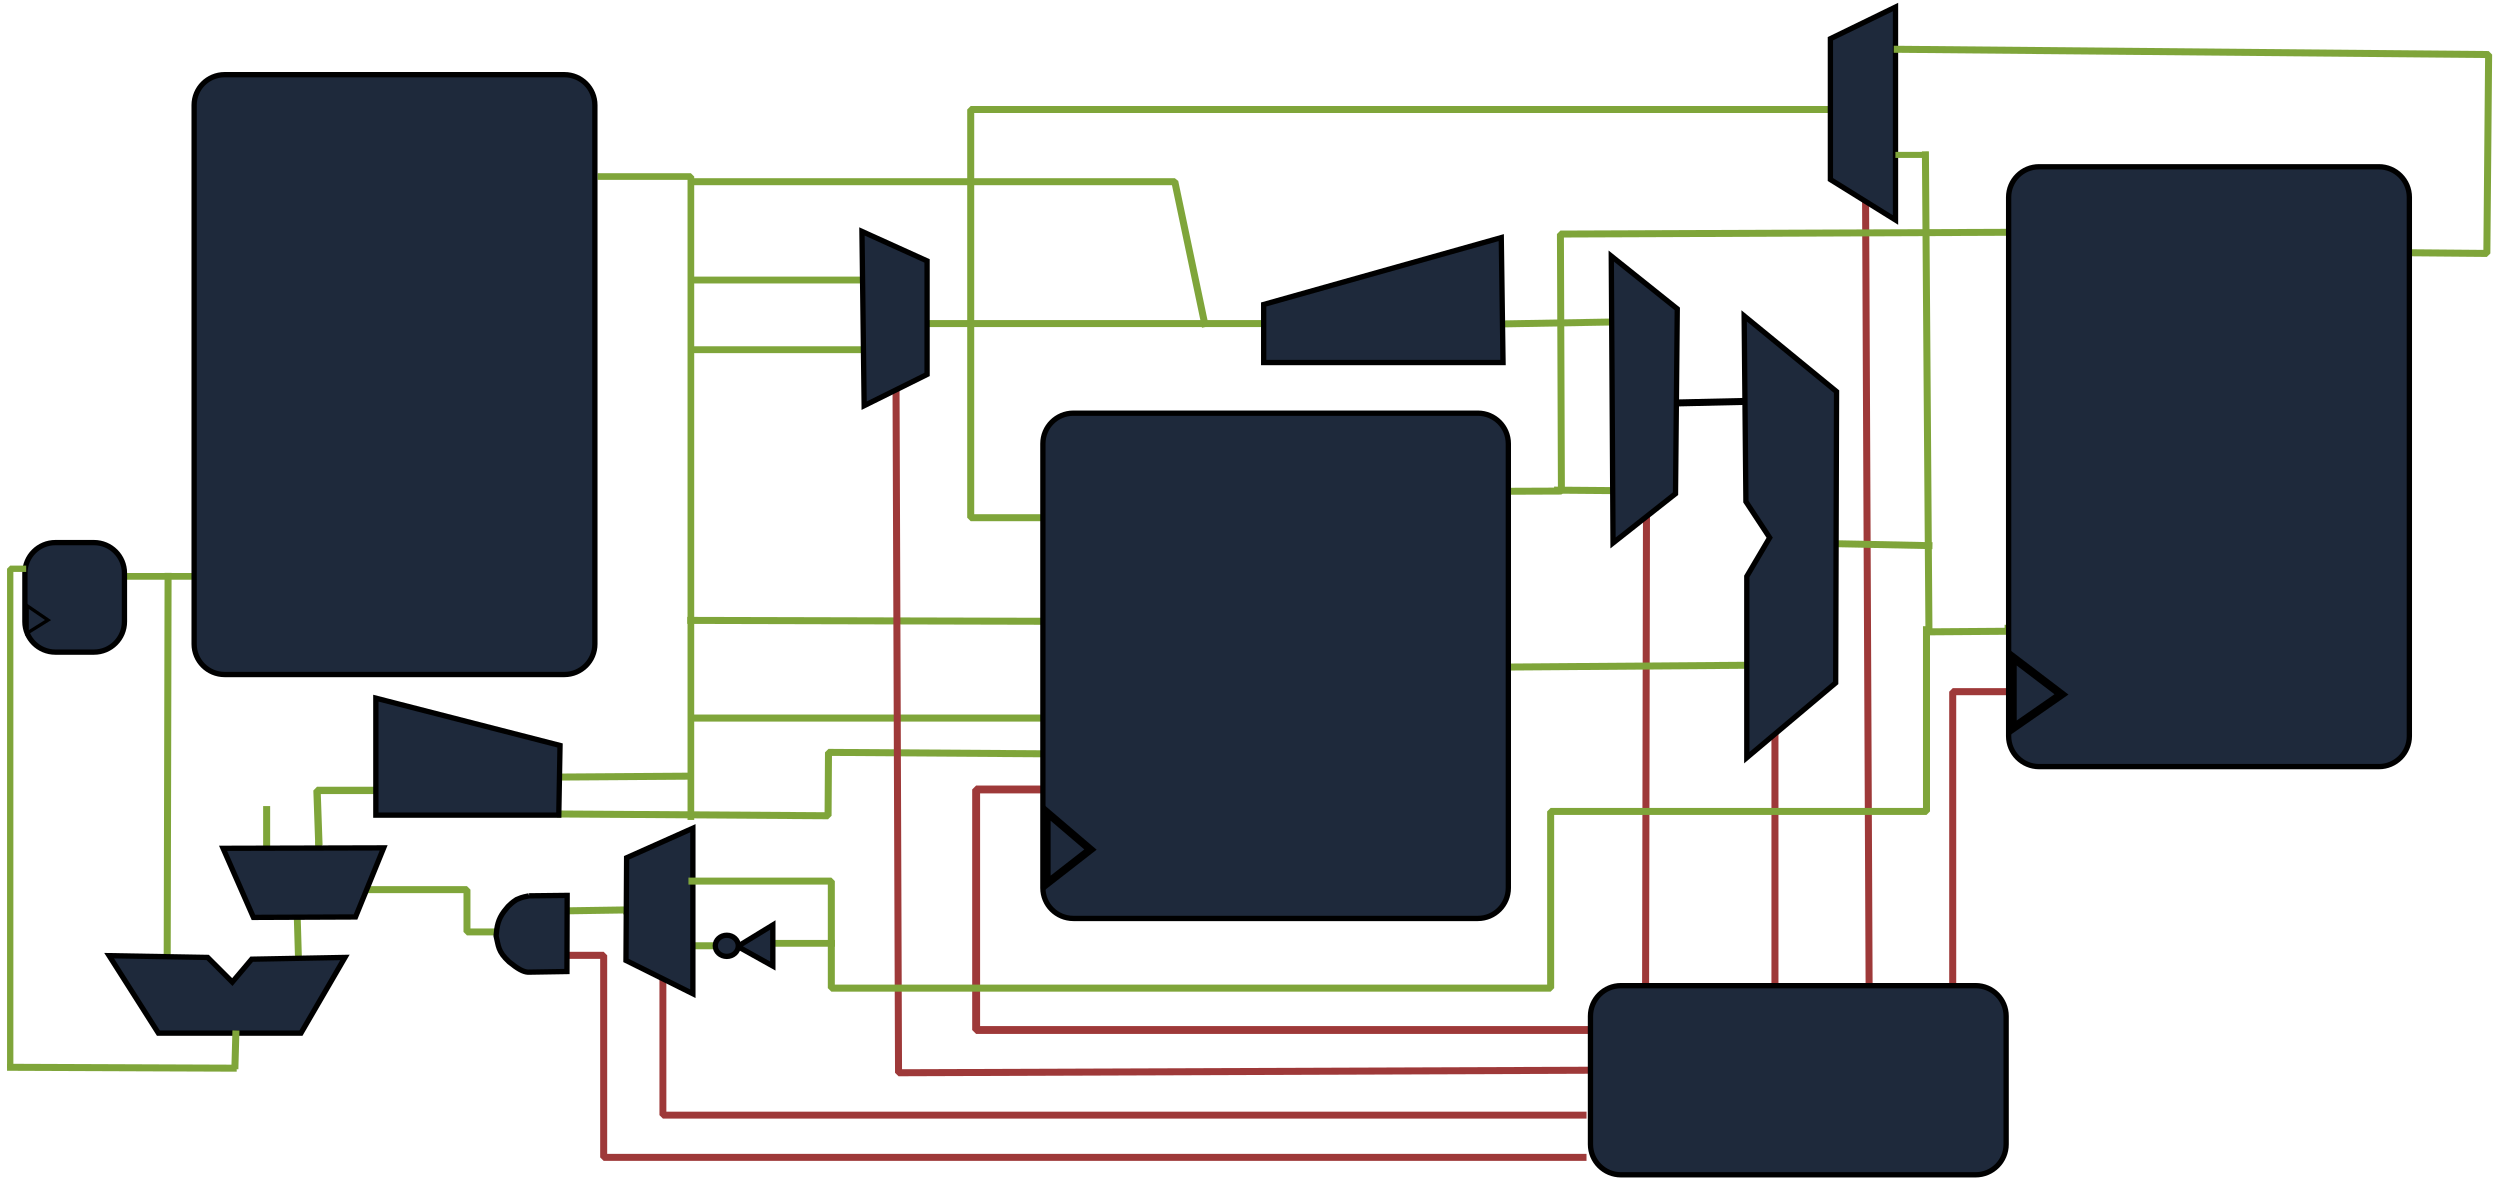
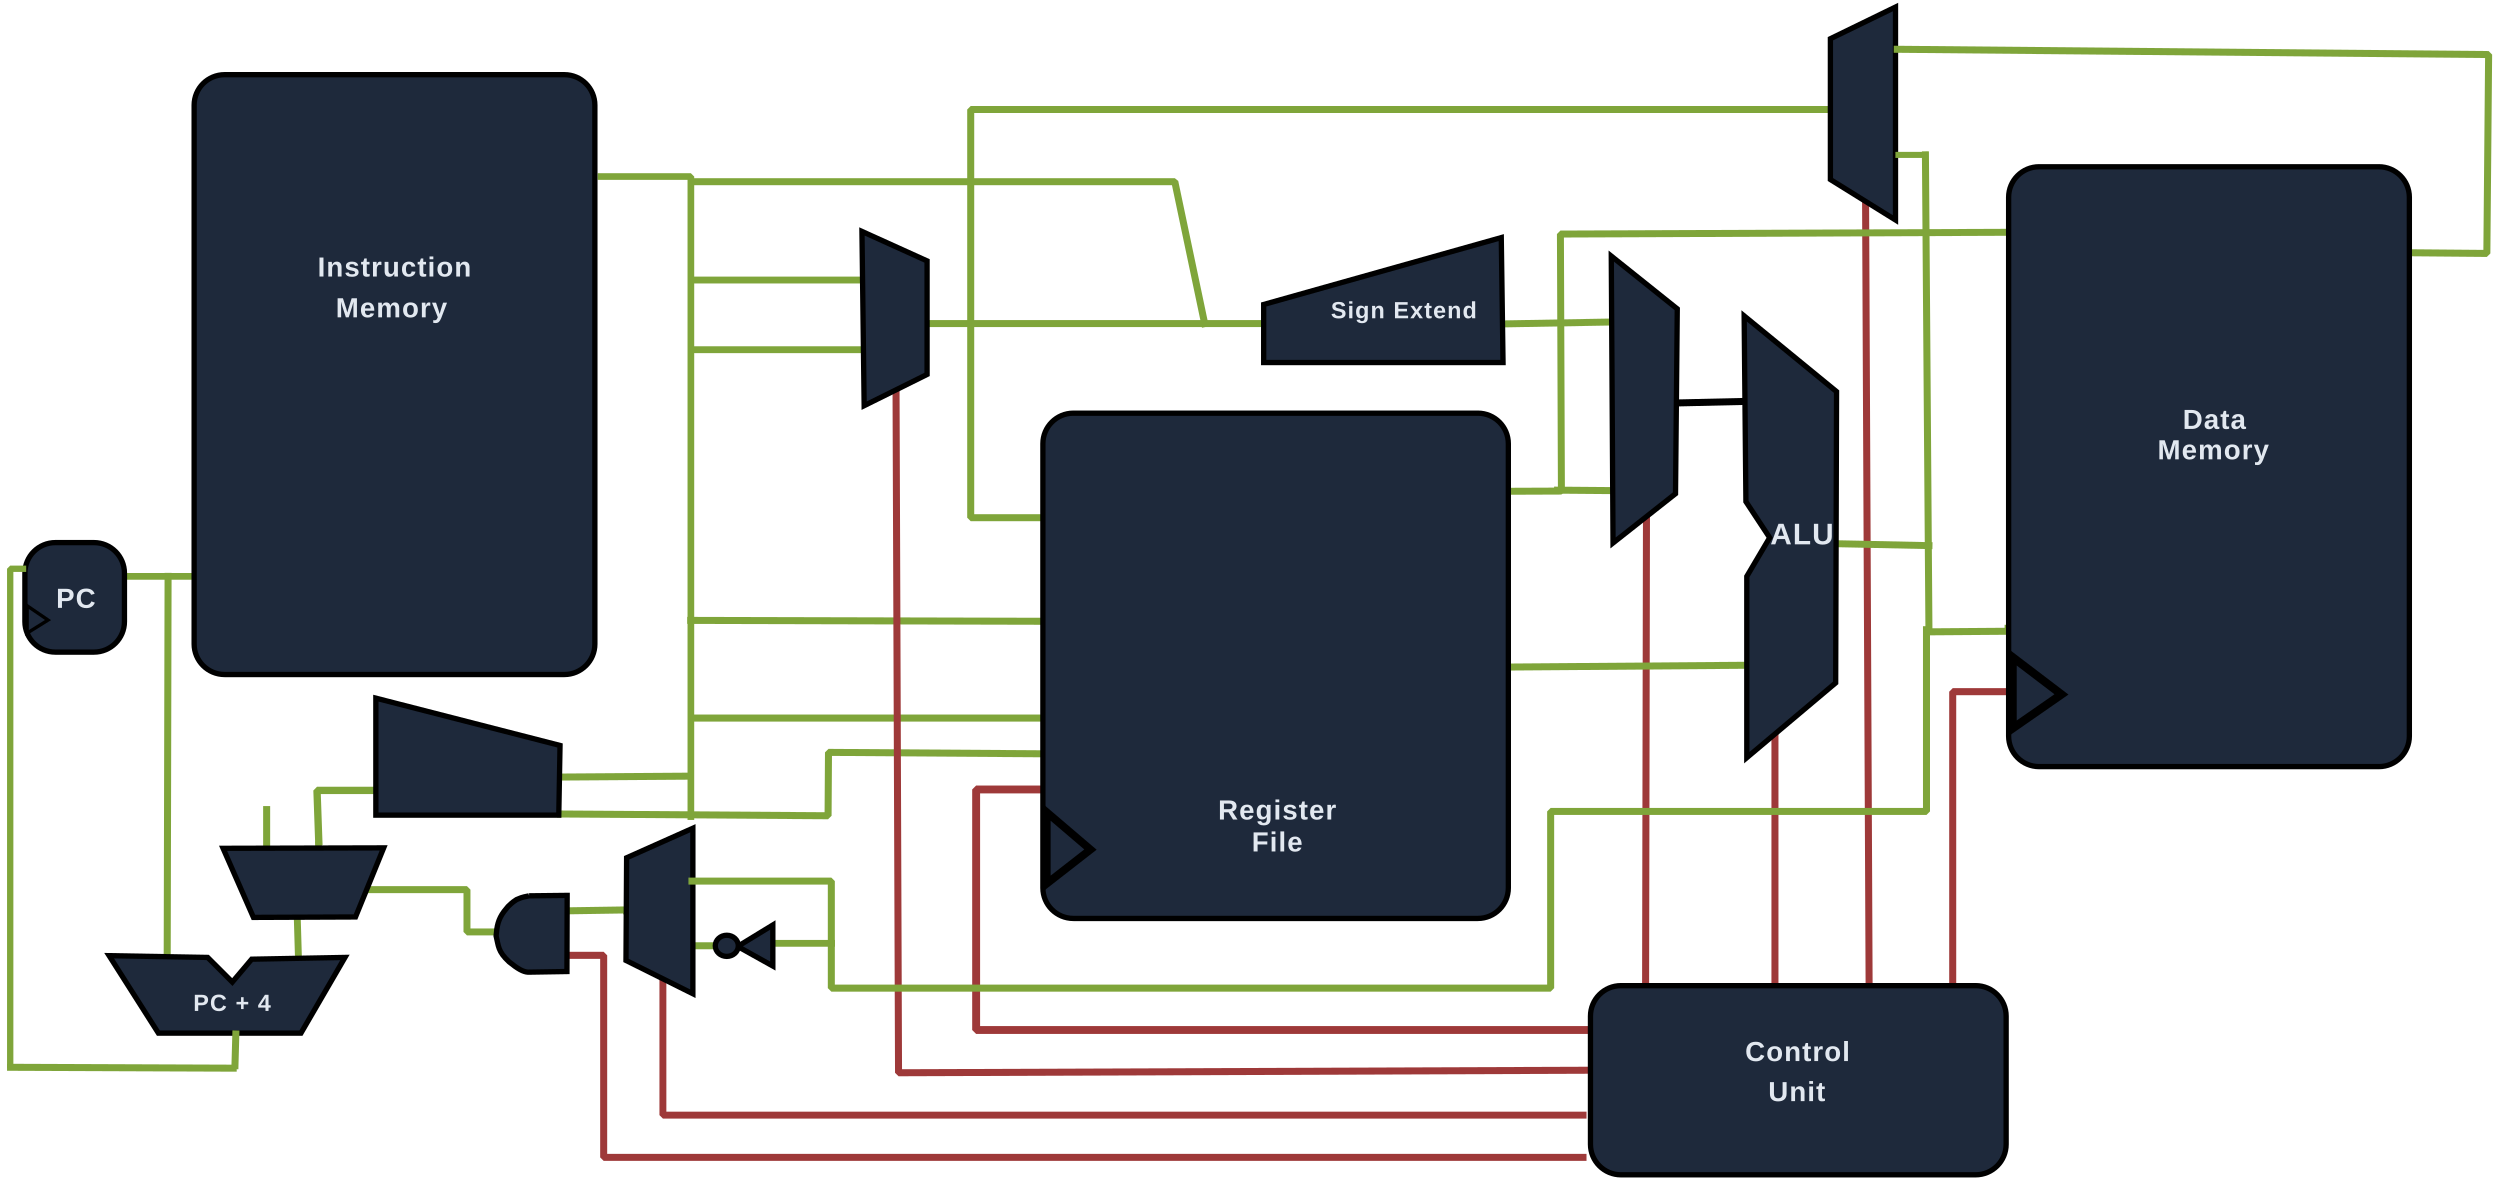
<svg xmlns="http://www.w3.org/2000/svg" xmlns:xlink="http://www.w3.org/1999/xlink" width="1174.471mm" height="559.585mm" viewBox="0 0 1174.471 559.585" version="1.1" id="svg1" xml:space="preserve">
  <defs id="defs1">
    <linearGradient id="swatch92">
      <stop style="stop-color:#000000;stop-opacity:1;" offset="0" id="stop92" />
    </linearGradient>
    <linearGradient id="swatch91">
      <stop style="stop-color:#000000;stop-opacity:1;" offset="0" id="stop91" />
    </linearGradient>
    <linearGradient id="swatch90">
      <stop style="stop-color:#000000;stop-opacity:1;" offset="0" id="stop90" />
    </linearGradient>
    <linearGradient id="swatch89">
      <stop style="stop-color:#000000;stop-opacity:1;" offset="0" id="stop89" />
    </linearGradient>
    <linearGradient id="swatch88">
      <stop style="stop-color:#000000;stop-opacity:1;" offset="0" id="stop88" />
    </linearGradient>
    <linearGradient id="swatch87">
      <stop style="stop-color:#000000;stop-opacity:1;" offset="0" id="stop87" />
    </linearGradient>
    <linearGradient id="swatch86">
      <stop style="stop-color:#000000;stop-opacity:1;" offset="0" id="stop86" />
    </linearGradient>
    <linearGradient id="swatch85">
      <stop style="stop-color:#000000;stop-opacity:1;" offset="0" id="stop85" />
    </linearGradient>
    <linearGradient id="swatch84">
      <stop style="stop-color:#000000;stop-opacity:1;" offset="0" id="stop84" />
    </linearGradient>
    <linearGradient id="swatch82">
      <stop style="stop-color:#000000;stop-opacity:1;" offset="0" id="stop82" />
    </linearGradient>
    <linearGradient id="swatch81">
      <stop style="stop-color:#000000;stop-opacity:1;" offset="0" id="stop81" />
    </linearGradient>
    <linearGradient id="swatch80">
      <stop style="stop-color:#000000;stop-opacity:1;" offset="0" id="stop80" />
    </linearGradient>
    <linearGradient id="swatch79">
      <stop style="stop-color:#000000;stop-opacity:1;" offset="0" id="stop79" />
    </linearGradient>
    <linearGradient id="swatch78">
      <stop style="stop-color:#000000;stop-opacity:1;" offset="0" id="stop78" />
    </linearGradient>
    <linearGradient id="swatch77">
      <stop style="stop-color:#0f172a;stop-opacity:1;" offset="0" id="stop77" />
    </linearGradient>
    <linearGradient id="swatch76">
      <stop style="stop-color:#000000;stop-opacity:1;" offset="0" id="stop76" />
    </linearGradient>
    <linearGradient id="swatch75">
      <stop style="stop-color:#000000;stop-opacity:1;" offset="0" id="stop75" />
    </linearGradient>
    <linearGradient id="swatch74">
      <stop style="stop-color:#000000;stop-opacity:1;" offset="0" id="stop74" />
    </linearGradient>
    <linearGradient id="swatch73">
      <stop style="stop-color:#000000;stop-opacity:1;" offset="0" id="stop73" />
    </linearGradient>
    <linearGradient id="swatch72">
      <stop style="stop-color:#000000;stop-opacity:1;" offset="0" id="stop72" />
    </linearGradient>
    <linearGradient id="swatch71">
      <stop style="stop-color:#000000;stop-opacity:1;" offset="0" id="stop71" />
    </linearGradient>
    <linearGradient id="swatch70">
      <stop style="stop-color:#0f172a;stop-opacity:1;" offset="0" id="stop70" />
    </linearGradient>
    <linearGradient id="swatch69">
      <stop style="stop-color:#000000;stop-opacity:1;" offset="0" id="stop69" />
    </linearGradient>
    <linearGradient id="swatch68">
      <stop style="stop-color:#000000;stop-opacity:1;" offset="0" id="stop68" />
    </linearGradient>
    <linearGradient id="swatch67">
      <stop style="stop-color:#000000;stop-opacity:1;" offset="0" id="stop67" />
    </linearGradient>
    <linearGradient id="swatch66">
      <stop style="stop-color:#000000;stop-opacity:1;" offset="0" id="stop66" />
    </linearGradient>
    <linearGradient id="swatch65">
      <stop style="stop-color:#000000;stop-opacity:1;" offset="0" id="stop65" />
    </linearGradient>
    <linearGradient id="swatch64">
      <stop style="stop-color:#000000;stop-opacity:1;" offset="0" id="stop64" />
    </linearGradient>
    <linearGradient id="swatch63">
      <stop style="stop-color:#000000;stop-opacity:1;" offset="0" id="stop63" />
    </linearGradient>
    <linearGradient id="swatch62">
      <stop style="stop-color:#000000;stop-opacity:1;" offset="0" id="stop62" />
    </linearGradient>
    <linearGradient id="swatch61">
      <stop style="stop-color:#000000;stop-opacity:1;" offset="0" id="stop61" />
    </linearGradient>
    <linearGradient id="swatch60">
      <stop style="stop-color:#000000;stop-opacity:1;" offset="0" id="stop60" />
    </linearGradient>
    <linearGradient id="swatch59">
      <stop style="stop-color:#000000;stop-opacity:1;" offset="0" id="stop59" />
    </linearGradient>
    <linearGradient id="swatch58">
      <stop style="stop-color:#000000;stop-opacity:1;" offset="0" id="stop58" />
    </linearGradient>
    <linearGradient id="swatch57">
      <stop style="stop-color:#000000;stop-opacity:1;" offset="0" id="stop57" />
    </linearGradient>
    <linearGradient id="swatch56">
      <stop style="stop-color:#000000;stop-opacity:1;" offset="0" id="stop56" />
    </linearGradient>
    <linearGradient id="swatch55">
      <stop style="stop-color:#000000;stop-opacity:1;" offset="0" id="stop55" />
    </linearGradient>
    <linearGradient id="swatch54">
      <stop style="stop-color:#000000;stop-opacity:1;" offset="0" id="stop54" />
    </linearGradient>
    <linearGradient id="swatch53">
      <stop style="stop-color:#000000;stop-opacity:1;" offset="0" id="stop53" />
    </linearGradient>
    <linearGradient id="swatch51">
      <stop style="stop-color:#000000;stop-opacity:1;" offset="0" id="stop51" />
    </linearGradient>
    <linearGradient id="swatch49">
      <stop style="stop-color:#000000;stop-opacity:1;" offset="0" id="stop49" />
    </linearGradient>
    <linearGradient id="swatch47">
      <stop style="stop-color:#000000;stop-opacity:1;" offset="0" id="stop47" />
    </linearGradient>
    <linearGradient id="swatch35">
      <stop style="stop-color:#000000;stop-opacity:1;" offset="0" id="stop35" />
    </linearGradient>
    <linearGradient id="swatch29">
      <stop style="stop-color:#000000;stop-opacity:1;" offset="0" id="stop29" />
    </linearGradient>
    <linearGradient xlink:href="#swatch35" id="linearGradient35" x1="20.535" y1="362.578" x2="1143.228" y2="362.578" gradientUnits="userSpaceOnUse" />
    <linearGradient xlink:href="#swatch35" id="linearGradient36" gradientUnits="userSpaceOnUse" x1="20.535" y1="362.578" x2="1143.228" y2="362.578" gradientTransform="translate(0,4.134115)" />
    <linearGradient xlink:href="#swatch35" id="linearGradient37" gradientUnits="userSpaceOnUse" x1="20.535" y1="362.578" x2="1143.228" y2="362.578" gradientTransform="matrix(-1.243705,0,0,1.73782,966.2977,-438.5694)" />
    <linearGradient xlink:href="#swatch35" id="linearGradient39" gradientUnits="userSpaceOnUse" x1="20.535" y1="362.578" x2="1143.228" y2="362.578" gradientTransform="matrix(-1.389921,0,0,1.731949,1474.659,-508.3349)" />
    <linearGradient xlink:href="#swatch35" id="linearGradient40" gradientUnits="userSpaceOnUse" x1="20.535" y1="362.578" x2="1143.228" y2="362.578" gradientTransform="matrix(-0.59501,0,0,0.6652788,245.0477,24.55931)" />
    <linearGradient xlink:href="#swatch49" id="linearGradient49" x1="277.71" y1="233.276" x2="324.482" y2="233.276" gradientUnits="userSpaceOnUse" gradientTransform="matrix(0.9034735,0,0,1.000541,31.40234,-0.1261134)" />
    <linearGradient xlink:href="#swatch51" id="linearGradient51" x1="323.897" y1="164.287" x2="404.579" y2="164.287" gradientUnits="userSpaceOnUse" gradientTransform="matrix(0.9651918,0,0,1,14.1401,0)" />
    <linearGradient xlink:href="#swatch51" id="linearGradient52" x1="323.897" y1="131.547" x2="404.579" y2="131.547" gradientUnits="userSpaceOnUse" gradientTransform="matrix(0.9582302,0,0,1,16.96812,0)" />
    <linearGradient xlink:href="#swatch53" id="linearGradient53" x1="325.651" y1="118.684" x2="565.943" y2="118.684" gradientUnits="userSpaceOnUse" />
    <linearGradient xlink:href="#swatch56" id="linearGradient56" x1="436.15" y1="152.01" x2="592.253" y2="152.01" gradientUnits="userSpaceOnUse" />
    <linearGradient xlink:href="#swatch57" id="linearGradient57" x1="57.464" y1="270.784" x2="90.537" y2="270.784" gradientUnits="userSpaceOnUse" gradientTransform="matrix(0.9196308,0,0,1,7.409001,0)" />
    <linearGradient xlink:href="#swatch58" id="linearGradient58" x1="4.961" y1="383.646" x2="12.402" y2="383.646" gradientUnits="userSpaceOnUse" gradientTransform="matrix(0.8088851,0,0,1.000169,0.7822128,0.08122528)" />
    <linearGradient xlink:href="#swatch59" id="linearGradient59" x1="110.381" y1="493.2" x2="110.794" y2="493.2" gradientUnits="userSpaceOnUse" />
    <linearGradient xlink:href="#swatch60" id="linearGradient60" x1="4.961" y1="499.608" x2="109.554" y2="499.608" gradientUnits="userSpaceOnUse" gradientTransform="translate(0,2.000571)" />
    <linearGradient xlink:href="#swatch61" id="linearGradient61" x1="78.548" y1="359.875" x2="78.962" y2="359.875" gradientUnits="userSpaceOnUse" />
    <linearGradient xlink:href="#swatch62" id="linearGradient62" x1="139.733" y1="440.49" x2="140.146" y2="440.49" gradientUnits="userSpaceOnUse" gradientTransform="matrix(1.150217,0,0,0.8377031,-21.0214,71.92865)" />
    <linearGradient xlink:href="#swatch63" id="linearGradient63" x1="125.264" y1="389.227" x2="125.264" y2="389.227" gradientUnits="userSpaceOnUse" />
    <linearGradient xlink:href="#swatch64" id="linearGradient64" x1="150.895" y1="383.854" x2="175.286" y2="383.854" gradientUnits="userSpaceOnUse" gradientTransform="matrix(1.077595,0,0,1.016977,-13.6783,-6.224937)" />
    <linearGradient xlink:href="#swatch65" id="linearGradient65" x1="171.979" y1="427.881" x2="232.751" y2="427.881" gradientUnits="userSpaceOnUse" gradientTransform="matrix(0.981232,0,0,1.001449,4.38263,-0.6198537)" />
    <linearGradient xlink:href="#swatch66" id="linearGradient66" x1="267.477" y1="427.674" x2="294.355" y2="427.674" gradientUnits="userSpaceOnUse" />
    <linearGradient xlink:href="#swatch67" id="linearGradient67" x1="265.432" y1="496.37" x2="743.677" y2="496.37" gradientUnits="userSpaceOnUse" gradientTransform="matrix(0.9961159,0,0,1.002212,2.889942,-1.201186)" />
    <linearGradient xlink:href="#swatch68" id="linearGradient68" x1="311.035" y1="491.692" x2="743.677" y2="491.692" gradientUnits="userSpaceOnUse" gradientTransform="matrix(0.9991679,0,0,0.9686895,0.6455006,16.42866)" />
    <linearGradient xlink:href="#swatch69" id="linearGradient69" x1="420.95" y1="343.775" x2="747.168" y2="343.775" gradientUnits="userSpaceOnUse" />
    <linearGradient xlink:href="#swatch70" id="linearGradient70" x1="458.367" y1="439.658" x2="459.295" y2="439.658" gradientUnits="userSpaceOnUse" gradientTransform="matrix(0.9985449,0,0,1.271606,0.8762371,-131.6915)" />
    <linearGradient xlink:href="#swatch71" id="linearGradient71" x1="325.067" y1="380.024" x2="905.041" y2="380.024" gradientUnits="userSpaceOnUse" />
    <linearGradient xlink:href="#swatch72" id="linearGradient72" x1="361.315" y1="443.166" x2="390.548" y2="443.166" gradientUnits="userSpaceOnUse" gradientTransform="matrix(0.9237543,0,0,1,29.90337,0)" />
    <linearGradient xlink:href="#swatch73" id="linearGradient73" x1="326.492" y1="444.314" x2="334.863" y2="444.314" gradientUnits="userSpaceOnUse" />
    <linearGradient xlink:href="#swatch74" id="linearGradient74" x1="773.079" y1="352.847" x2="773.493" y2="352.847" gradientUnits="userSpaceOnUse" />
    <linearGradient xlink:href="#swatch75" id="linearGradient75" x1="833.851" y1="404.316" x2="833.851" y2="404.316" gradientUnits="userSpaceOnUse" />
    <linearGradient xlink:href="#swatch76" id="linearGradient76" x1="917.36" y1="393.981" x2="913.269" y2="393.981" gradientUnits="userSpaceOnUse" />
    <linearGradient xlink:href="#swatch77" id="linearGradient77" x1="876.432" y1="279.053" x2="878.086" y2="279.053" gradientUnits="userSpaceOnUse" />
    <linearGradient xlink:href="#swatch78" id="linearGradient78" x1="862.376" y1="255.902" x2="906.198" y2="255.902" gradientUnits="userSpaceOnUse" gradientTransform="matrix(0.9441315,0,0,1.038968,50.64404,-9.972088)" />
    <linearGradient xlink:href="#swatch79" id="linearGradient79" x1="889.661" y1="72.76" x2="906.198" y2="72.76" gradientUnits="userSpaceOnUse" gradientTransform="matrix(0.7508873,0,0,1,223.8319,0)" />
    <linearGradient xlink:href="#swatch80" id="linearGradient80" x1="904.544" y1="184.795" x2="943.415" y2="184.795" gradientUnits="userSpaceOnUse" />
    <linearGradient xlink:href="#swatch81" id="linearGradient81" x1="706.934" y1="312.952" x2="820.208" y2="312.952" gradientUnits="userSpaceOnUse" gradientTransform="matrix(0.985473,0,0,1.0098,11.91922,-3.066923)" />
    <linearGradient xlink:href="#swatch82" id="linearGradient82" x1="891.315" y1="71.107" x2="1169.128" y2="71.107" gradientUnits="userSpaceOnUse" />
    <linearGradient xlink:href="#swatch84" id="linearGradient84" x1="707.764" y1="169.962" x2="944.232" y2="169.962" gradientUnits="userSpaceOnUse" gradientTransform="matrix(0.9869165,0,0,1.000176,10.90294,-0.02997455)" />
    <linearGradient xlink:href="#swatch85" id="linearGradient85" x1="705.28" y1="151.722" x2="755.716" y2="151.722" gradientUnits="userSpaceOnUse" gradientTransform="matrix(0.9594743,0,0,1.027932,30.63748,-4.237914)" />
    <linearGradient xlink:href="#swatch86" id="linearGradient86" x1="731.738" y1="230.374" x2="756.75" y2="230.374" gradientUnits="userSpaceOnUse" />
    <linearGradient xlink:href="#swatch88" id="linearGradient88" x1="264.583" y1="364.836" x2="324.115" y2="364.836" gradientUnits="userSpaceOnUse" />
    <linearGradient xlink:href="#swatch89" id="linearGradient89" x1="324.941" y1="337.344" x2="489.893" y2="337.344" gradientUnits="userSpaceOnUse" />
    <linearGradient xlink:href="#swatch90" id="linearGradient90" x1="324.528" y1="291.662" x2="489.893" y2="291.662" gradientUnits="userSpaceOnUse" />
    <linearGradient xlink:href="#swatch91" id="linearGradient91" x1="456.029" y1="147.332" x2="859.439" y2="147.332" gradientUnits="userSpaceOnUse" />
    <linearGradient xlink:href="#swatch92" id="linearGradient92" x1="263.343" y1="368.345" x2="488.64" y2="368.345" gradientUnits="userSpaceOnUse" />
    <linearGradient xlink:href="#swatch35" id="linearGradient2" gradientUnits="userSpaceOnUse" x1="20.535" y1="362.578" x2="1143.228" y2="362.578" />
    <linearGradient xlink:href="#swatch35" id="linearGradient3" gradientUnits="userSpaceOnUse" x1="20.535" y1="362.578" x2="1143.228" y2="362.578" />
    <linearGradient xlink:href="#swatch35" id="linearGradient4" gradientUnits="userSpaceOnUse" x1="20.535" y1="362.578" x2="1143.228" y2="362.578" />
    <linearGradient xlink:href="#swatch35" id="linearGradient5" gradientUnits="userSpaceOnUse" x1="20.535" y1="362.578" x2="1143.228" y2="362.578" />
    <linearGradient xlink:href="#swatch35" id="linearGradient6" gradientUnits="userSpaceOnUse" x1="20.535" y1="362.578" x2="1143.228" y2="362.578" />
    <linearGradient xlink:href="#swatch35" id="linearGradient7" gradientUnits="userSpaceOnUse" x1="20.535" y1="362.578" x2="1143.228" y2="362.578" />
    <linearGradient xlink:href="#swatch35" id="linearGradient8" gradientUnits="userSpaceOnUse" x1="20.535" y1="362.578" x2="1143.228" y2="362.578" />
    <linearGradient xlink:href="#swatch35" id="linearGradient9" gradientUnits="userSpaceOnUse" x1="20.535" y1="362.578" x2="1143.228" y2="362.578" />
    <linearGradient xlink:href="#swatch35" id="linearGradient10" gradientUnits="userSpaceOnUse" x1="20.535" y1="362.578" x2="1143.228" y2="362.578" />
    <linearGradient xlink:href="#swatch35" id="linearGradient11" gradientUnits="userSpaceOnUse" x1="20.535" y1="362.578" x2="1143.228" y2="362.578" />
    <linearGradient xlink:href="#swatch35" id="linearGradient12" gradientUnits="userSpaceOnUse" x1="20.535" y1="362.578" x2="1143.228" y2="362.578" />
    <linearGradient xlink:href="#swatch35" id="linearGradient13" gradientUnits="userSpaceOnUse" x1="20.535" y1="362.578" x2="1143.228" y2="362.578" />
    <linearGradient xlink:href="#swatch35" id="linearGradient14" gradientUnits="userSpaceOnUse" x1="20.535" y1="362.578" x2="1143.228" y2="362.578" />
    <linearGradient xlink:href="#swatch35" id="linearGradient15" gradientUnits="userSpaceOnUse" x1="20.535" y1="362.578" x2="1143.228" y2="362.578" />
    <linearGradient xlink:href="#swatch35" id="linearGradient16" gradientUnits="userSpaceOnUse" x1="20.535" y1="362.578" x2="1143.228" y2="362.578" />
    <linearGradient xlink:href="#swatch35" id="linearGradient17" gradientUnits="userSpaceOnUse" x1="20.535" y1="362.578" x2="1143.228" y2="362.578" />
    <linearGradient xlink:href="#swatch35" id="linearGradient18" gradientUnits="userSpaceOnUse" x1="20.535" y1="362.578" x2="1143.228" y2="362.578" />
    <linearGradient xlink:href="#swatch35" id="linearGradient19" gradientUnits="userSpaceOnUse" x1="20.535" y1="362.578" x2="1143.228" y2="362.578" />
    <linearGradient xlink:href="#swatch35" id="linearGradient20" gradientUnits="userSpaceOnUse" x1="20.535" y1="362.578" x2="1143.228" y2="362.578" />
    <style id="style1">
        /* ==== COMPONENTES PRINCIPALES ==== */
        #pc, #pc rect, #pc path {
            fill: #1e293b;
            stroke: #64748b;
            transition: all 0.3s ease;
        }
        
        #pc.active, #pc.active rect, #pc.active path {
            fill: #3b82f6;
            stroke: #2563eb;
            filter: drop-shadow(0 0 12px rgba(59, 130, 246, 0.8));
        }
        
        #control-unit {
            fill: #1e293b;
            stroke: #64748b;
            transition: all 0.3s ease;
        }
        
        #control-unit.active {
            fill: #f59e0b;
            stroke: #d97706;
            filter: drop-shadow(0 0 12px rgba(245, 158, 11, 0.8));
        }
        
        #instr-mem {
            fill: #1e293b;
            stroke: #64748b;
            transition: all 0.3s ease;
        }
        
        #instr-mem.active {
            fill: #22c55e;
            stroke: #16a34a;
            filter: drop-shadow(0 0 12px rgba(34, 197, 94, 0.8));
        }
        
        #registers, #registers rect, #registers path {
            fill: #1e293b;
            stroke: #64748b;
            transition: all 0.3s ease;
        }
        
        #registers.active, #registers.active rect, #registers.active path {
            fill: #f59e0b;
            stroke: #d97706;
            filter: drop-shadow(0 0 12px rgba(245, 158, 11, 0.8));
        }
        
        #data-mem, #data-mem rect, #data-mem path {
            fill: #1e293b;
            stroke: #64748b;
            transition: all 0.3s ease;
        }
        
        #data-mem.active, #data-mem.active rect, #data-mem.active path {
            fill: #8b5cf6;
            stroke: #7c3aed;
            filter: drop-shadow(0 0 12px rgba(139, 92, 246, 0.8));
        }
        
        #alu {
            fill: #1e293b;
            stroke: #64748b;
            transition: all 0.3s ease;
        }
        
        #alu.active {
            fill: #ef4444;
            stroke: #dc2626;
            filter: drop-shadow(0 0 12px rgba(239, 68, 68, 0.8));
        }
        
        #sign-extend {
            fill: #1e293b;
            stroke: #64748b;
            transition: all 0.3s ease;
        }
        
        #sign-extend.active {
            fill: #06b6d4;
            stroke: #0891b2;
            filter: drop-shadow(0 0 12px rgba(6, 182, 212, 0.8));
        }
        
        /* ==== MULTIPLEXORES Y OTROS ==== */
        #mux-wb, #mux-alu-a, #pc-adder, 
        #path8, #path12, #path13, #path14, #path35, #not {
            fill: #0f172a;
            stroke: #64748b;
            transition: all 0.3s ease;
        }
        
        #mux-wb.active, #mux-alu-a.active, #pc-adder.active,
        #path8.active, #path12.active, #path13.active,
        #path14.active, #path35.active, #not.active {
            fill: #22c55e;
            stroke: #16a34a;
            filter: drop-shadow(0 0 10px rgba(34, 197, 94, 0.7));
        }
        
        /* ==== LÍNEAS/BUSES ==== */
        path[id^="path"], path[id^="bus"], path[id^="imm"], 
        path[id^="branch"], path[id^="alu"], path[id^="wer"], 
        path[id^="wem"], path[id^="br-neg"] {
            stroke: #64748b;
            stroke-width: 2.5;
            fill: none;
            transition: all 0.3s ease;
        }
        
        path.active, path[id^="path"].active, path[id^="bus"].active, 
        path[id^="imm"].active, path[id^="branch"].active, 
        path[id^="alu"].active, path[id^="wer"].active, 
        path[id^="wem"].active, path[id^="br-neg"].active {
            stroke: #3b82f6;
            stroke-width: 3.5;
            filter: drop-shadow(0 0 10px rgba(59, 130, 246, 0.9));
            animation: flow 1.5s ease-in-out infinite;
        }
        
        /* ==== ANIMACIONES ==== */
        @keyframes flow {
            0%, 100% {
                stroke-dasharray: 10 5;
                stroke-dashoffset: 0;
            }
            50% {
                stroke-dashoffset: 15;
            }
        }
        
        /* ==== TEXTO ==== */
        text {
            fill: #f1f5f9;
            font-family: 'Inter', sans-serif;
            font-size: 12px;
            pointer-events: none;
        }
        
+         /* ==== ETIQUETAS DE COMPONENTES ==== */
+         #component-labels text {
+             fill: #e2e8f0;
+             font-family: 'Arial', 'Helvetica', sans-serif;
+             font-weight: 600;
+             font-size: 14px;
+             text-shadow: 
+                 0 0 8px rgba(0, 0, 0, 0.9),
+                 0 0 4px rgba(0, 0, 0, 0.8),
+                 2px 2px 4px rgba(0, 0, 0, 0.7);
+             letter-spacing: 0.5px;
+         }
+         
        /* ==== HOVER (opcional) ==== */
        #pc:hover, #control-unit:hover, #instr-mem:hover, 
        #registers:hover, #data-mem:hover, #alu:hover, 
        #sign-extend:hover, #mux-wb:hover, #mux-alu-a:hover {
            cursor: pointer;
            opacity: 0.85;
        }
    </style>
  </defs>
  <g id="layer5" style="display:inline;mix-blend-mode:normal;fill:none;fill-opacity:1;fill-rule:nonzero;stroke:#7fa53a;stroke-opacity:1">
    <path style="opacity:1;fill:none;fill-opacity:1;fill-rule:nonzero;stroke:#7fa53a;stroke-width:3.138;stroke-linecap:square;stroke-linejoin:bevel;stroke-dasharray:none;stroke-opacity:1;paint-order:markers fill stroke" d="M 324.563,383.613 V 82.939 h -42.257" id="path49" />
    <path style="opacity:1;fill:none;fill-opacity:1;fill-rule:nonzero;stroke:#7fa53a;stroke-width:3.242;stroke-linecap:square;stroke-linejoin:bevel;stroke-dasharray:none;paint-order:markers fill stroke;stroke-opacity:1" d="m 326.763,164.287 h 77.874" id="path50" />
    <path style="opacity:1;fill:none;fill-opacity:1;fill-rule:nonzero;stroke:#7fa53a;stroke-width:3.23;stroke-linecap:square;stroke-linejoin:bevel;stroke-dasharray:none;paint-order:markers fill stroke;stroke-opacity:1" d="m 327.336,131.547 h 77.312" id="path51" />
    <path style="opacity:1;fill:none;fill-opacity:1;fill-rule:nonzero;stroke:#7fa53a;stroke-width:3.3;stroke-linecap:square;stroke-linejoin:bevel;stroke-dasharray:none;stroke-opacity:1;paint-order:markers fill stroke" d="m 325.651,85.359 h 226.26 l 14.032,66.65" id="imm(11:15)" />
    <path style="opacity:1;fill:none;fill-opacity:1;fill-rule:nonzero;stroke:#7fa53a;stroke-width:3.3;stroke-linecap:square;stroke-linejoin:bevel;stroke-dasharray:none;stroke-opacity:1;paint-order:markers fill stroke" d="m 436.15,152.01 h 156.102" id="imm(4:0)" />
    <path style="opacity:1;fill:none;fill-opacity:1;fill-rule:nonzero;stroke:#7fa53a;stroke-width:3.165;stroke-linecap:square;stroke-linejoin:bevel;stroke-dasharray:none;paint-order:markers fill stroke;stroke-opacity:1" d="M 90.67,270.784 H 60.255" id="bus-pc-im" />
    <path style="opacity:1;fill:none;fill-opacity:1;fill-rule:nonzero;stroke:#7fa53a;stroke-width:3.3;stroke-linecap:square;stroke-linejoin:bevel;stroke-dasharray:none;paint-order:markers fill stroke;stroke-opacity:1" d="M 78.962,270.784 78.548,448.965" id="bus-pc-inc" />
    <path style="opacity:1;fill:none;fill-opacity:1;fill-rule:nonzero;stroke:#7fa53a;stroke-width:3.239;stroke-linecap:square;stroke-linejoin:bevel;stroke-dasharray:none;paint-order:markers fill stroke;stroke-opacity:1" d="m 139.702,432.79 0.476,16.277" id="path61" />
    <path style="opacity:1;fill:none;fill-opacity:1;fill-rule:nonzero;stroke:#7fa53a;stroke-width:3.3;stroke-linecap:square;stroke-linejoin:bevel;stroke-dasharray:none;paint-order:markers fill stroke;stroke-opacity:1" d="m 125.264,380.339 v 17.777" id="path62" />
    <path style="opacity:1;fill:none;fill-opacity:1;fill-rule:nonzero;stroke:#7fa53a;stroke-width:3.455;stroke-linecap:square;stroke-linejoin:bevel;stroke-dasharray:none;paint-order:markers fill stroke;stroke-opacity:1" d="m 175.21,371.321 h -26.284 l 0.891,25.646 -0.058,0.002" id="path63" />
    <path style="opacity:1;fill:none;fill-opacity:1;fill-rule:nonzero;stroke:#7fa53a;stroke-width:3.271;stroke-linecap:square;stroke-linejoin:bevel;stroke-dasharray:none;paint-order:markers fill stroke;stroke-opacity:1" d="m 173.134,417.945 h 46.244 v 19.872 h 13.387 v 0 0" id="path64" />
    <path style="opacity:1;fill:none;fill-opacity:1;fill-rule:nonzero;stroke:#7fa53a;stroke-width:3.3;stroke-linecap:square;stroke-linejoin:bevel;stroke-dasharray:none;paint-order:markers fill stroke;stroke-opacity:1" d="m 267.477,427.881 26.872,-0.413 0.006,0.413" id="path65" />
    <path style="opacity:1;fill:none;fill-opacity:1;fill-rule:nonzero;stroke:#7fa53a;stroke-width:3.172;stroke-linecap:square;stroke-linejoin:bevel;stroke-dasharray:none;paint-order:markers fill stroke;stroke-opacity:1" d="M 390.673,443.166 H 363.67" id="path71" />
    <path style="opacity:1;fill:none;fill-opacity:1;fill-rule:nonzero;stroke:#7fa53a;stroke-width:3.3;stroke-linecap:square;stroke-linejoin:bevel;stroke-dasharray:none;paint-order:markers fill stroke;stroke-opacity:1" d="M 334.863,444.314 H 326.492" id="path72" />
    <path style="opacity:1;fill:none;fill-opacity:1;fill-rule:nonzero;stroke:#7fa53a;stroke-width:3.277;stroke-linecap:square;stroke-linejoin:bevel;stroke-dasharray:none;paint-order:markers fill stroke;stroke-opacity:1" d="m 707.335,152.147 48.392,-0.85" id="path83" />
    <path style="opacity:1;fill:none;fill-opacity:1;fill-rule:nonzero;stroke:#7fa53a;stroke-width:3.3;stroke-linecap:square;stroke-linejoin:bevel;stroke-dasharray:none;paint-order:markers fill stroke;stroke-opacity:1" d="m 264.583,365.042 59.531,-0.413" id="path88" />
  </g>
  <g id="layer10" style="display:inline">
    <path style="display:inline;opacity:1;mix-blend-mode:normal;fill:none;fill-opacity:1;fill-rule:nonzero;stroke:#7fa53a;stroke-width:3.3;stroke-linecap:square;stroke-linejoin:bevel;stroke-dasharray:none;stroke-opacity:1;paint-order:markers fill stroke" d="m 263.343,382.406 125.677,0.827 0.196,-29.775 99.424,0.654" id="path92" />
    <path style="display:inline;opacity:1;mix-blend-mode:normal;fill:none;fill-opacity:1;fill-rule:nonzero;stroke:#7fa53a;stroke-width:3.3;stroke-linecap:square;stroke-linejoin:bevel;stroke-dasharray:none;stroke-opacity:1;paint-order:markers fill stroke" d="M 859.439,51.449 H 456.029 V 243.215 h 31.571" id="path91" />
    <path style="display:inline;opacity:1;mix-blend-mode:normal;fill:none;fill-opacity:1;fill-rule:nonzero;stroke:#7fa53a;stroke-width:3.3;stroke-linecap:square;stroke-linejoin:bevel;stroke-dasharray:none;stroke-opacity:1;paint-order:markers fill stroke" d="m 324.528,291.455 165.365,0.413" id="path90" />
    <path style="display:inline;opacity:1;mix-blend-mode:normal;fill:none;fill-opacity:1;fill-rule:nonzero;stroke:#7fa53a;stroke-width:3.3;stroke-linecap:square;stroke-linejoin:bevel;stroke-dasharray:none;stroke-opacity:1;paint-order:markers fill stroke" d="M 324.941,337.344 H 489.893" id="path89" />
    <path style="display:inline;mix-blend-mode:normal;fill:none;fill-opacity:1;fill-rule:nonzero;stroke:#7fa53a;stroke-opacity:1;opacity:1;stroke-width:3.3;stroke-linecap:square;stroke-linejoin:bevel;stroke-dasharray:none;paint-order:markers fill stroke" d="m 756.75,230.477 -25.011,-0.207" id="path86" />
  </g>
  <g id="layer7" style="display:inline;stroke:#9e3939;stroke-opacity:1">
    <path style="display:inline;opacity:1;mix-blend-mode:normal;fill:none;fill-opacity:1;fill-rule:nonzero;stroke:#9e3939;stroke-width:3.3;stroke-linecap:square;stroke-linejoin:bevel;stroke-dasharray:none;stroke-opacity:1;paint-order:markers fill stroke" d="m 773.493,242.673 -0.413,220.348" id="alu-src" />
    <path style="display:inline;opacity:1;mix-blend-mode:normal;fill:none;fill-opacity:1;fill-rule:nonzero;stroke:#9e3939;stroke-width:3.3;stroke-linecap:square;stroke-linejoin:bevel;stroke-dasharray:none;stroke-opacity:1;paint-order:markers fill stroke" d="M 833.851,346.439 V 462.194" id="alu-op" />
    <path style="display:inline;opacity:1;mix-blend-mode:normal;fill:none;fill-opacity:1;fill-rule:nonzero;stroke:#9e3939;stroke-width:3.3;stroke-linecap:square;stroke-linejoin:bevel;stroke-dasharray:none;stroke-opacity:1;paint-order:markers fill stroke" d="M 944.645,324.941 H 917.36 V 463.021" id="wem" />
    <path style="display:inline;opacity:1;mix-blend-mode:normal;fill:none;fill-opacity:1;fill-rule:nonzero;stroke:#9e3939;stroke-width:3.297;stroke-linecap:square;stroke-linejoin:bevel;stroke-dasharray:none;stroke-opacity:1;paint-order:markers fill stroke" d="m 267.291,448.805 h 16.307 v 94.923 h 460.081" id="branch" />
    <path style="display:inline;opacity:1;mix-blend-mode:normal;fill:none;fill-opacity:1;fill-rule:nonzero;stroke:#9e3939;stroke-width:3.247;stroke-linecap:square;stroke-linejoin:bevel;stroke-dasharray:none;stroke-opacity:1;paint-order:markers fill stroke" d="m 311.422,461.577 v 62.298 h 432.283" id="br-neg" />
    <path style="display:inline;opacity:1;mix-blend-mode:normal;fill:none;fill-opacity:1;fill-rule:nonzero;stroke:#9e3939;stroke-width:3.3;stroke-linecap:square;stroke-linejoin:bevel;stroke-dasharray:none;stroke-opacity:1;paint-order:markers fill stroke" d="m 420.95,183.581 1.169,320.389 325.049,-1.186" id="imm-rd" />
    <path style="display:inline;opacity:1;mix-blend-mode:normal;fill:none;fill-opacity:1;fill-rule:nonzero;stroke:#9e3939;stroke-width:3.719;stroke-linecap:square;stroke-linejoin:bevel;stroke-dasharray:none;stroke-opacity:1;paint-order:markers fill stroke" d="M 488.934,370.879 H 458.577 V 483.883 H 745.807" id="wer" />
    <path style="display:inline;opacity:1;mix-blend-mode:normal;fill:none;fill-opacity:1;fill-rule:nonzero;stroke:#9e3939;stroke-width:3.3;stroke-linecap:square;stroke-linejoin:bevel;stroke-dasharray:none;stroke-opacity:1;paint-order:markers fill stroke" d="m 876.432,95.085 1.654,367.936" id="alu2reg" />
  </g>
  <g id="layer6" style="display:inline;stroke:#9e3939;stroke-opacity:1">
    <path style="display:inline;opacity:1;mix-blend-mode:normal;fill:#1e293b;fill-opacity:1;stroke:url(#linearGradient15);stroke-width:2.5;stroke-dasharray:none;stroke-opacity:1" d="m 715.372,199.031 0.827,58.704 H 603.751 v -27.285 z" id="sign-extend" transform="translate(-10.09166,-87.40964)" />
    <path style="display:inline;opacity:1;mix-blend-mode:normal;fill:#1e293b;fill-opacity:1;stroke:url(#linearGradient10);stroke-width:2.5;stroke-dasharray:none;stroke-opacity:1" d="m 186.657,415.399 86.529,22.217 -0.585,32.741 h -85.944 z" id="path8" transform="translate(-10.09166,-87.40964)" />
  </g>
  <g id="layer4" style="display:inline">
    <g id="not" transform="translate(-10.38398,-87.70197)" style="display:inline;opacity:1;mix-blend-mode:normal;fill:#1e293b;fill-opacity:1;stroke:url(#linearGradient20);stroke-width:2.5;stroke-dasharray:none;stroke-opacity:1">
      <path style="fill:#1e293b;fill-opacity:1;stroke:url(#linearGradient18);stroke-width:2.5;stroke-dasharray:none;stroke-opacity:1" d="m 373.453,522.245 v 19.294 l -16.516,-9.208 z" id="path19" />
      <ellipse style="fill:#1e293b;fill-opacity:1;stroke:url(#linearGradient19);stroke-width:2.5;stroke-dasharray:none;stroke-opacity:1" id="path20" cx="351.821" cy="532.038" rx="5.408" ry="4.97" />
    </g>
    <path style="display:inline;opacity:1;mix-blend-mode:normal;fill:#1e293b;fill-opacity:1;stroke:#000000;stroke-width:2.5;stroke-dasharray:none;stroke-opacity:1;paint-order:markers fill stroke" d="m 258.655,508.262 17.88,-0.207 -0.103,35.76 -18.293,0.31 c -2.313,-0.141 -4.869,-1.592 -8.888,-4.858 -5.348,-4.955 -4.918,-7.471 -6.098,-12.196 0.345,-4.503 0.968,-7.772 3.721,-11.472 l 1.911,-2.341 c 2.41,-2.34 2.886,-2.468 3.981,-3.24 3.256,-1.447 4.126,-1.304 5.891,-1.757 z" id="path35" transform="translate(-10.09166,-87.40964)" />
  </g>
  <g id="layer1" style="display:inline">
    <path style="display:inline;opacity:1;mix-blend-mode:normal;fill:#1e293b;fill-opacity:1;stroke:url(#linearGradient16);stroke-width:2.5;stroke-dasharray:none;stroke-opacity:1" d="m 767.048,207.712 31.006,24.805 -0.827,86.816 -29.352,23.151 z" id="mux-alu-a" transform="translate(-10.09166,-87.40964)" />
    <path style="display:inline;opacity:1;mix-blend-mode:normal;fill:#1e293b;fill-opacity:1;stroke:url(#linearGradient36);stroke-width:2.5;stroke-dasharray:none;stroke-opacity:1" d="M 900.58,90.717 V 190.762 l -30.592,-19.017 v -66.146 z" id="mux-wb" transform="translate(-10.09166,-87.40964)" />
    <path style="display:inline;opacity:1;mix-blend-mode:normal;fill:#1e293b;fill-opacity:1;stroke:url(#linearGradient13);stroke-width:2.5;stroke-dasharray:none;stroke-opacity:1" d="m 335.597,476.496 v 77.759 l -31.425,-15.639 0.292,-48.234 z" id="path13" transform="translate(-10.09166,-87.40964)" />
    <path style="display:inline;opacity:1;mix-blend-mode:normal;fill:#1e293b;fill-opacity:1;stroke:url(#linearGradient12);stroke-width:2.5;stroke-dasharray:none;stroke-opacity:1" d="m 114.891,485.938 75.448,-0.207 -13.229,32.453 -47.956,0.207 z" id="path12" transform="translate(-10.09166,-87.40964)" />
    <path style="display:inline;opacity:1;mix-blend-mode:normal;fill:#1e293b;fill-opacity:1;stroke:url(#linearGradient14);stroke-width:2.5;stroke-dasharray:none;stroke-opacity:1" d="m 415.028,196.137 30.592,13.849 v 53.33 l -29.559,14.676 z" id="path14" transform="translate(-10.09166,-87.40964)" />
  </g>
  <g id="layer8">
    <path style="display:inline;mix-blend-mode:normal;fill:none;fill-opacity:1;fill-rule:nonzero;stroke:#7fa53a;stroke-opacity:1;opacity:1;stroke-width:3.3;stroke-linecap:square;stroke-linejoin:bevel;stroke-dasharray:none;paint-order:markers fill stroke" d="m 891.315,23.151 277.813,2.48 -0.834,93.431 -38.038,-0.34" id="path82" />
    <path style="display:inline;mix-blend-mode:normal;fill:none;fill-opacity:1;fill-rule:nonzero;stroke:#7fa53a;stroke-opacity:1;opacity:1;stroke-width:3.279;stroke-linecap:square;stroke-linejoin:bevel;stroke-dasharray:none;paint-order:markers fill stroke" d="m 942.781,109.13 -209.713,0.827 0.464,120.742 -24.124,0.095" id="path84" />
    <g id="g4">
      <path style="display:inline;mix-blend-mode:normal;fill:none;fill-opacity:1;fill-rule:nonzero;stroke:#7fa53a;stroke-opacity:1;opacity:1;stroke-width:3.3;stroke-linecap:square;stroke-linejoin:bevel;stroke-dasharray:none;paint-order:markers fill stroke" d="m 904.544,72.76 1.654,224.069 37.217,-0.275 -0.01,-1.379 v 0 0" id="path80" />
      <path style="display:inline;mix-blend-mode:normal;fill:none;fill-opacity:1;fill-rule:nonzero;stroke:#7fa53a;stroke-opacity:1;opacity:1;stroke-width:2.86;stroke-linecap:square;stroke-linejoin:bevel;stroke-dasharray:none;paint-order:markers fill stroke" d="m 891.867,72.76 h 12.417" id="path79" />
    </g>
  </g>
  <g id="layer9">
    <path style="display:inline;mix-blend-mode:normal;fill:none;fill-opacity:1;fill-rule:nonzero;stroke:#000000;stroke-opacity:1;stroke-width:3.3;stroke-linecap:square;stroke-linejoin:bevel;paint-order:markers fill stroke;stroke-dasharray:none" d="m 788.989,189.274 30.506,-0.693" id="path3" />
    <path style="display:inline;mix-blend-mode:normal;fill:none;fill-opacity:1;fill-rule:nonzero;stroke:#7fa53a;stroke-opacity:1;opacity:1;stroke-width:3.292;stroke-linecap:square;stroke-linejoin:bevel;stroke-dasharray:none;paint-order:markers fill stroke" d="m 708.583,313.37 111.629,-0.835" id="path81" />
    <path style="display:inline;mix-blend-mode:normal;fill:none;fill-opacity:1;fill-rule:nonzero;stroke:#7fa53a;stroke-opacity:1;opacity:1;stroke-width:3.268;stroke-linecap:square;stroke-linejoin:bevel;stroke-dasharray:none;paint-order:markers fill stroke" d="m 864.841,255.472 41.373,0.859" id="path78" />
    <path style="display:inline;mix-blend-mode:normal;fill:none;fill-opacity:1;fill-rule:nonzero;stroke:#7fa53a;stroke-opacity:1;opacity:1;stroke-width:3.3;stroke-linecap:square;stroke-linejoin:bevel;stroke-dasharray:none;paint-order:markers fill stroke" d="m 325.067,413.934 h 65.481 v 50.28 h 337.929 v -83.021 h 176.565 v -85.359" id="alu-reg(0)" />
  </g>
  <g id="layer2" transform="translate(-10.09166,-87.40964)" style="display:inline;opacity:1;mix-blend-mode:normal;fill:#1e293b;fill-opacity:1;stroke:url(#linearGradient35);stroke-width:2.5;stroke-dasharray:none">
    <g id="pc" style="fill:#1e293b;fill-opacity:1;stroke:url(#linearGradient3)">
      <rect style="fill:#1e293b;fill-opacity:1;stroke:url(#linearGradient2);stroke-width:2.5;stroke-dasharray:none;stroke-opacity:1" id="rect6" width="46.772" height="51.449" x="21.785" y="342.318" ry="14.331" />
      <path style="mix-blend-mode:normal;fill:#1e293b;fill-opacity:1;stroke:url(#linearGradient40);stroke-width:1.573;stroke-dasharray:none;stroke-opacity:1" d="m 22.839,371.998 v 12.836 l 9.827,-6.126 z" id="path19-2" />
    </g>
    <rect style="fill:#1e293b;fill-opacity:1;stroke:url(#linearGradient4);stroke-width:2.5;stroke-dasharray:none;stroke-opacity:1" id="control-unit" width="195.274" height="88.867" x="757.277" y="550.454" ry="14.331" />
    <rect style="fill:#1e293b;fill-opacity:1;stroke:url(#linearGradient5);stroke-width:2.5;stroke-dasharray:none;stroke-opacity:1" id="instr-mem" width="188.258" height="281.802" x="101.297" y="122.489" ry="14.331" />
    <g id="registers" style="fill:#1e293b;fill-opacity:1;stroke:url(#linearGradient7)">
      <rect style="fill:#1e293b;fill-opacity:1;stroke:url(#linearGradient6);stroke-width:2.5;stroke-dasharray:none;stroke-opacity:1" id="rect3" width="218.66" height="237.369" x="500.03" y="281.514" ry="14.331" />
      <path style="mix-blend-mode:normal;fill:#1e293b;fill-opacity:1;stroke:url(#linearGradient37);stroke-width:3.675;stroke-dasharray:none;stroke-opacity:1" d="m 501.832,468.998 v 33.529 l 20.542,-16.002 z" id="path19-9" />
    </g>
    <g id="data-mem" style="fill:#1e293b;fill-opacity:1;stroke:url(#linearGradient9)">
      <rect style="fill:#1e293b;fill-opacity:1;stroke:url(#linearGradient8);stroke-width:2.5;stroke-dasharray:none;stroke-opacity:1" id="rect5" width="188.258" height="281.802" x="953.72" y="165.753" ry="14.331" />
      <path style="mix-blend-mode:normal;fill:#1e293b;fill-opacity:1;stroke:url(#linearGradient39);stroke-width:3.879;stroke-dasharray:none;stroke-opacity:1" d="m 955.589,396.166 v 33.415 l 22.957,-15.948 z" id="path19-1" />
    </g>
    <path style="fill:#1e293b;fill-opacity:1;stroke:url(#linearGradient11);stroke-width:2.5;stroke-dasharray:none;stroke-opacity:1" d="m 61.355,536.374 46.302,0.827 11.576,11.576 9.095,-10.749 43.822,-0.827 -20.671,35.553 H 84.506 Z" id="pc-adder" />
    <path style="fill:#1e293b;fill-opacity:1;stroke:url(#linearGradient17);stroke-width:2.5;stroke-dasharray:none;stroke-opacity:1" d="m 829.473,235.824 0.827,87.23 11.162,16.95 -10.749,18.19 v 85.163 l 41.755,-35.14 0.413,-136.839 z" id="alu" />
  </g>
  <g id="layer11">
    <g id="g3" style="display:inline;mix-blend-mode:normal;fill:none;fill-opacity:1;fill-rule:nonzero;stroke:#7fa53a;stroke-opacity:1">
      <path style="opacity:1;fill:none;fill-opacity:1;fill-rule:nonzero;stroke:#7fa53a;stroke-width:2.968;stroke-linecap:square;stroke-linejoin:bevel;stroke-dasharray:none;paint-order:markers fill stroke;stroke-opacity:1" d="M 10.814,267.19 H 4.795 v 233.204" id="path57" />
      <path style="opacity:1;fill:none;fill-opacity:1;fill-rule:nonzero;stroke:#7fa53a;stroke-width:3.3;stroke-linecap:square;stroke-linejoin:bevel;stroke-dasharray:none;paint-order:markers fill stroke;stroke-opacity:1" d="m 110.794,485.758 -0.413,14.883" id="path58" />
      <path style="opacity:1;fill:none;fill-opacity:1;fill-rule:nonzero;stroke:#7fa53a;stroke-width:3.3;stroke-linecap:square;stroke-linejoin:bevel;stroke-dasharray:none;paint-order:markers fill stroke;stroke-opacity:1" d="M 4.961,501.401 109.554,501.815" id="path59" />
    </g>
  </g>
+   <g id="component-labels" style="font-family:Arial,sans-serif;font-size:14px;font-weight:bold;fill:#e2e8f0;pointer-events:none">
+     <text x="35.64" y="285.563" text-anchor="middle" style="font-weight:bold;font-size:13px" id="text1">PC</text>
+     <text x="185.294" y="129.91" text-anchor="middle" style="font-weight:bold;font-size:13px" id="text2">Instruction</text>
+     <text x="183.907" y="149.07" text-anchor="middle" style="font-weight:bold;font-size:13px" id="text3">Memory</text>
+     <text x="600" y="385" text-anchor="middle" style="font-size:13px;font-weight:bold" id="text4">Register</text>
+     <text x="600" y="400" text-anchor="middle" style="font-size:13px;font-weight:bold" id="text5">File</text>
+     <text x="844.453" y="498.483" text-anchor="middle" style="font-weight:bold;font-size:13px" id="text6">Control</text>
+     <text x="844.107" y="517.296" text-anchor="middle" style="font-weight:bold;font-size:13px" id="text7">Unit</text>
+     <text x="846.533" y="255.71" text-anchor="middle" style="font-weight:bold;font-size:14px" id="text8">ALU</text>
+     <text x="1040.264" y="201.511" text-anchor="middle" style="font-weight:bold;font-size:13px" id="text9">Data</text>
+     <text x="1039.755" y="215.775" text-anchor="middle" style="font-weight:bold;font-size:13px" id="text10">Memory</text>
+     <text x="659.507" y="149.507" text-anchor="middle" style="font-weight:600;font-size:11px" id="text11">Sign Extend</text>
+     <text x="109.013" y="474.922" text-anchor="middle" style="font-weight:600;font-size:11px" id="text12">PC + 4</text>
+   </g>
</svg>
